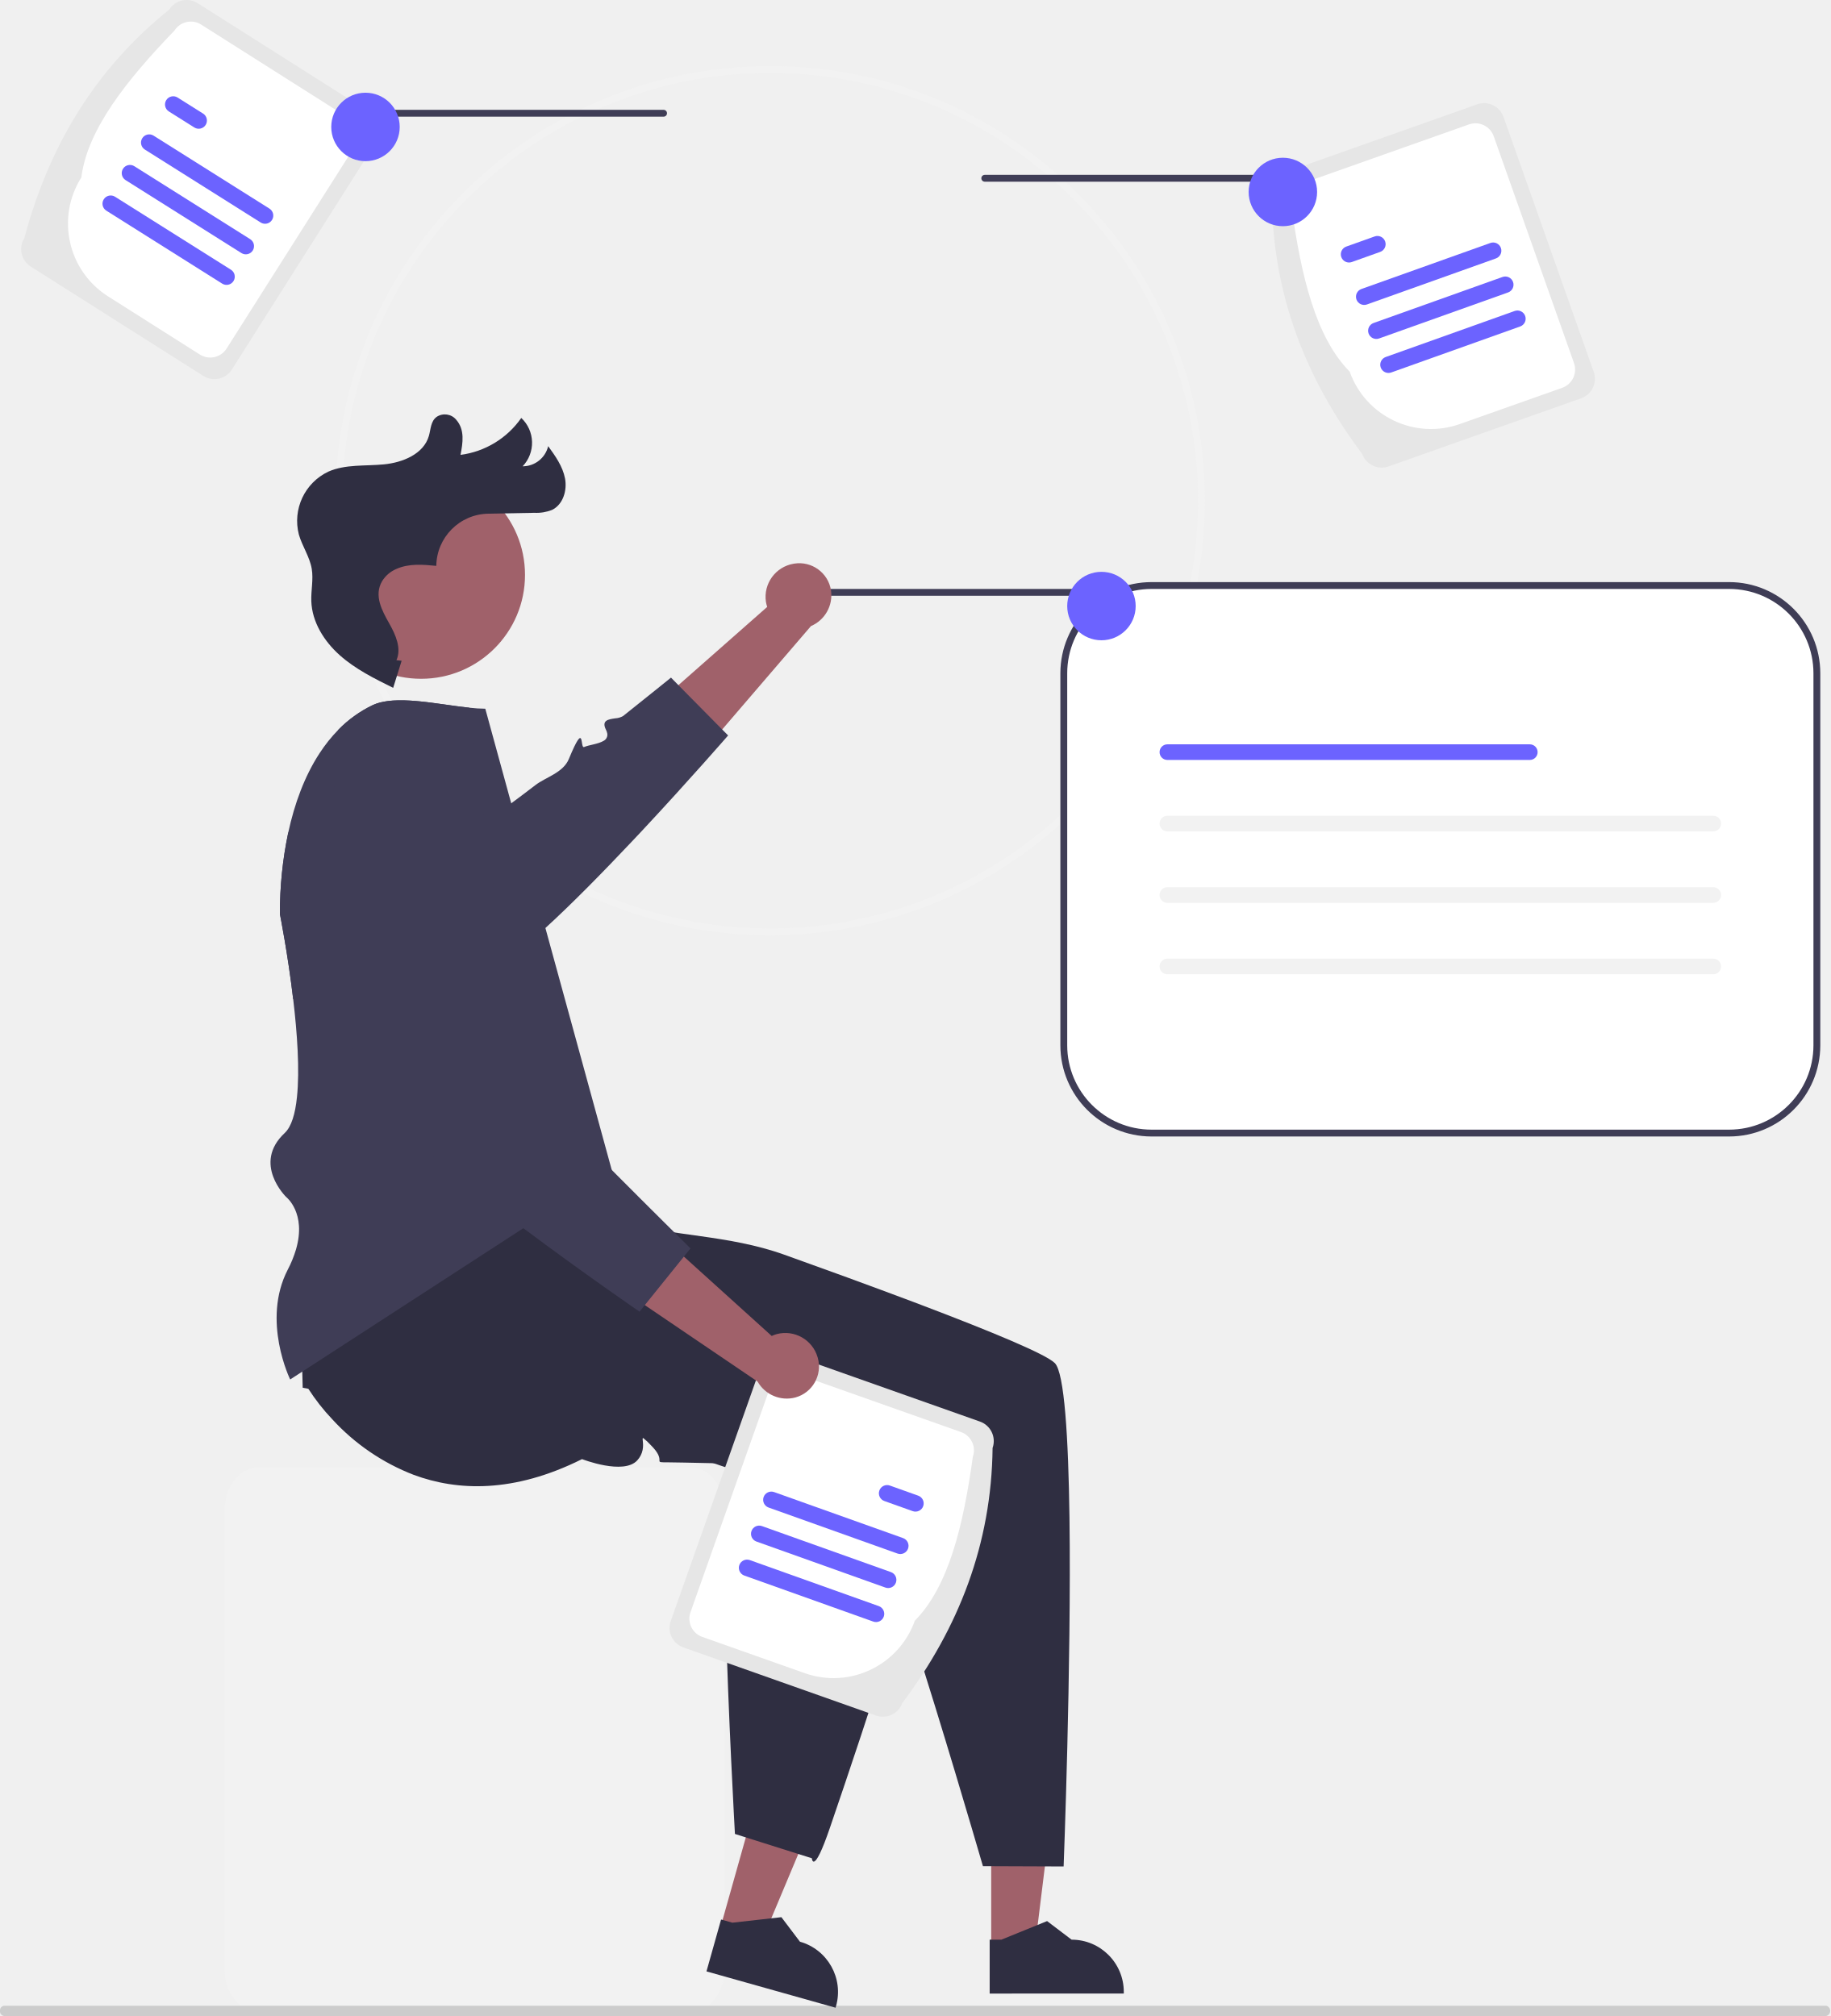
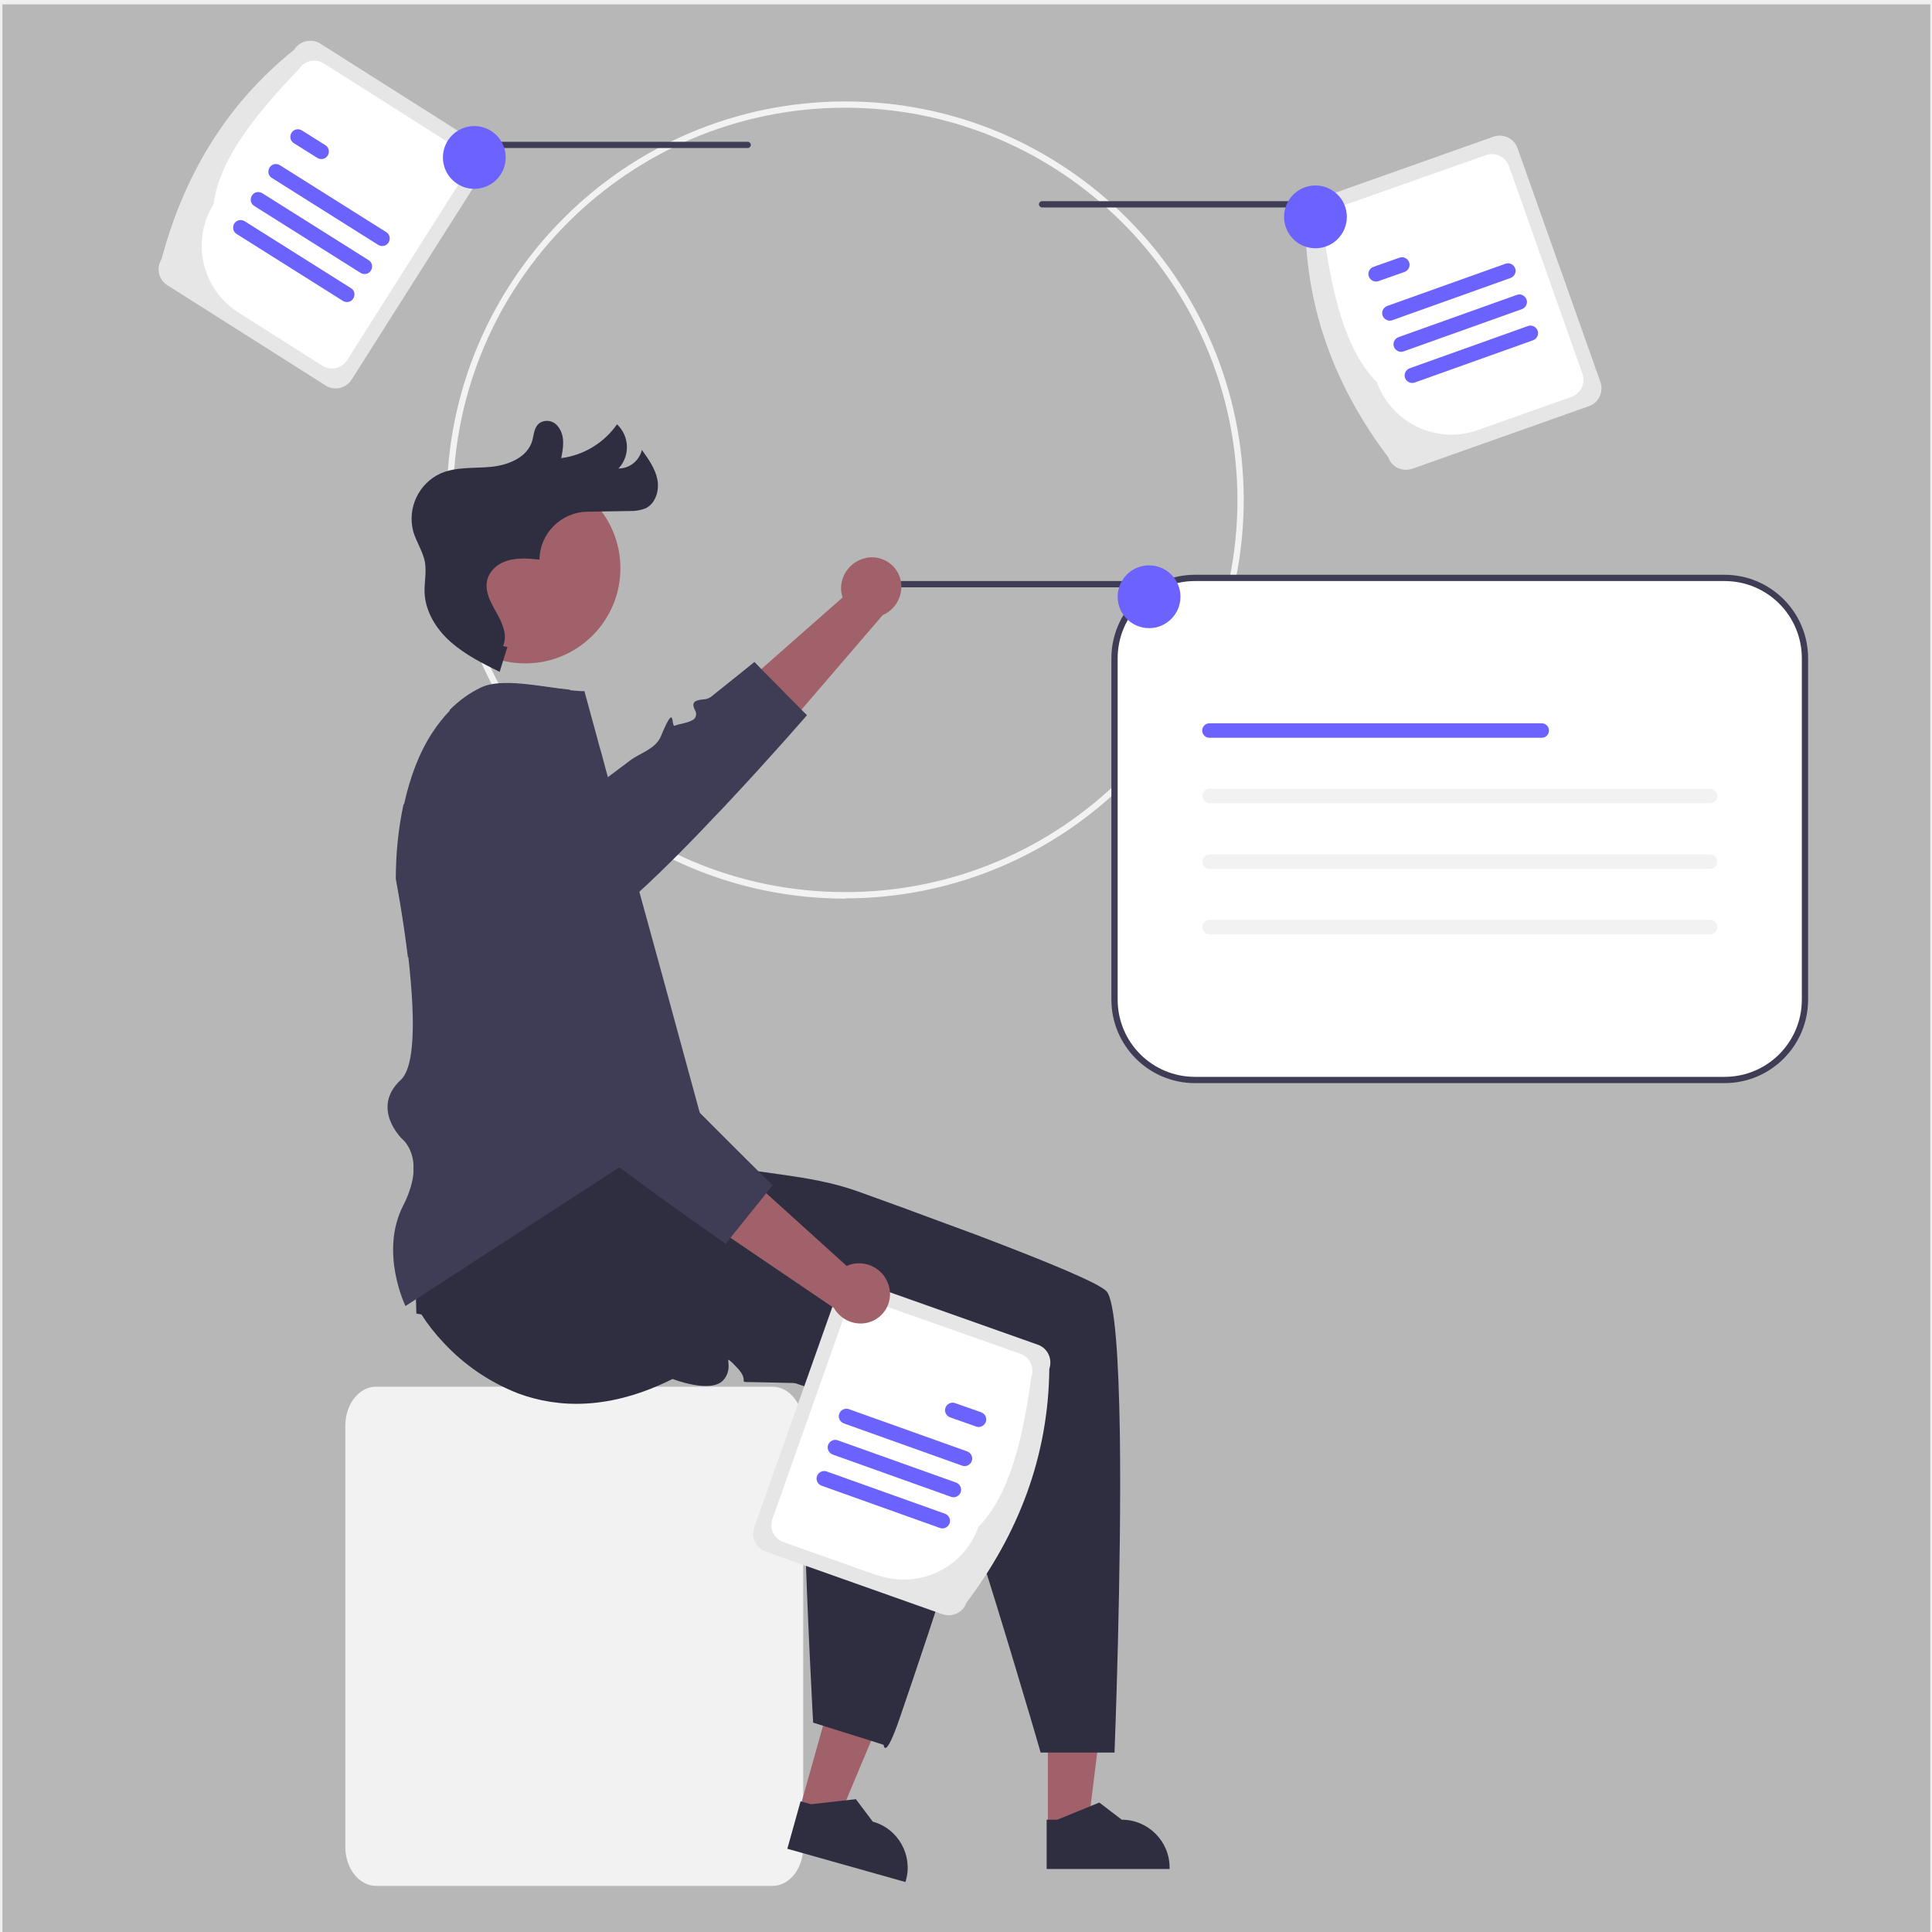
- <svg xmlns="http://www.w3.org/2000/svg" data-name="Layer 1" width="534.67" height="589.095" viewBox="0 0 534.67 589.095">
-   <path d="M557.659,428.758a127,127,0,1,1,127-127A127.144,127.144,0,0,1,557.659,428.758Zm0-252a125,125,0,1,0,125,125A125.141,125.141,0,0,0,557.659,176.758Z" transform="translate(-332.665 -155.4527)" fill="#f2f2f2" />
-   <path d="M567.351,329.547h81.433a1,1,0,0,0,0-2h-81.433a1,1,0,0,0,0,2Z" transform="translate(-332.665 -155.4527)" fill="#3f3d56" />
-   <path d="M669.073,326.547a25.667,25.667,0,0,0-25.638,25.638V460.91a25.667,25.667,0,0,0,25.638,25.638H837.798a25.667,25.667,0,0,0,25.638-25.638V352.185a25.667,25.667,0,0,0-25.638-25.638Z" transform="translate(-332.665 -155.4527)" fill="#fff" />
-   <path d="M837.798,487.547H669.073a26.668,26.668,0,0,1-26.638-26.638V352.185a26.668,26.668,0,0,1,26.638-26.638H837.798a26.668,26.668,0,0,1,26.638,26.638V460.91A26.668,26.668,0,0,1,837.798,487.547Zm-168.725-160a24.665,24.665,0,0,0-24.638,24.638V460.91a24.665,24.665,0,0,0,24.638,24.638H837.798a24.665,24.665,0,0,0,24.638-24.638V352.185a24.665,24.665,0,0,0-24.638-24.638Z" transform="translate(-332.665 -155.4527)" fill="#3f3d56" />
-   <path d="M564.458,320.186a9.828,9.828,0,0,0-8.044,11.101,9.428,9.428,0,0,0,.375,1.513l-50.306,44.336,18.634,13.052,44.459-51.79a9.801,9.801,0,0,0,5.852-10.437,9.38,9.38,0,0,0-10.717-7.817Q564.585,320.163,564.458,320.186Z" transform="translate(-332.665 -155.4527)" fill="#a0616a" />
-   <path d="M545.375,370.357s-11.35,13.07-25.17,27.87c-.96,1.02-1.92,2.05-2.91,3.09-8.4,8.9-17.45,18.14-25.3,25.31-8.37,7.67-15.38,13.01-18.78,13.14a2.466,2.466,0,0,1-.84-.09c-10.17-3.06-1.79.58-6.14,6.79-4.37,6.22-3.83-1.94-13.62-6.79-9.77-4.85-4.57-.03-8.47,7.63-1.21,2.4-11.83,1.91-25.83.11-1.58-13.35-3.88-24.87-3.88-24.87a113.619,113.619,0,0,1,2.44-23.83c24.39-.44,44.56-.69,45.59-.37,2.66.81,8.38-1.24,14.7-4.81.9-.51,2.6-1.69,4.85-3.35,1.99-1.46,4.39-3.28,7.06-5.32,3-2.32,8.11-3.59,9.77-7.63,4.82-11.66,3.17-2.96,4.46-3.5,1.47-.62,4.07-.86,5.59-1.75a2.01,2.01,0,0,0,1.17-2.21,4.067,4.067,0,0,0-.38-1.09c-1.38-2.77.72-3.04,2.7-3.33a5.14,5.14,0,0,0,2.33-.69c7.95-6.34,13.97-11.21,13.97-11.21l2.16,2.2.01.01,12.78,12.94Z" transform="translate(-332.665 -155.4527)" fill="#3f3d56" />
-   <path d="M534.473,743.32H408.095c-5.41,0-9.811-5.556-9.811-12.384V596.647c0-6.828,4.401-12.384,9.811-12.384H534.473c5.41,0,9.811,5.556,9.811,12.384V730.935C544.284,737.764,539.882,743.32,534.473,743.32Z" transform="translate(-332.665 -155.4527)" fill="#f2f2f2" />
-   <path d="M332.665,743.045a1.37,1.37,0,0,0,1.19,1.502h532.29a1.543,1.543,0,0,0,0-3.004H333.855A1.37,1.37,0,0,0,332.665,743.045Z" transform="translate(-332.665 -155.4527)" fill="#ccc" />
-   <polygon points="289.565 569.244 302.306 569.243 308.368 520.095 289.562 520.096 289.565 569.244" fill="#a0616a" />
-   <path d="M621.781,737.989l39.183-.001v-.496a15.252,15.252,0,0,0-15.251-15.251h-.001l-7.157-5.43L625.201,722.242l-3.42 0Z" transform="translate(-332.665 -155.4527)" fill="#2f2e41" />
-   <polygon points="210.422 563.385 222.687 566.837 241.843 521.171 223.74 516.075 210.422 563.385" fill="#a0616a" />
-   <path d="M539.052,731.511l37.717,10.618.134-.477a15.252,15.252,0,0,0-10.547-18.814l-.001-0-5.418-7.167L546.612,717.28l-3.292-.927Z" transform="translate(-332.665 -155.4527)" fill="#2f2e41" />
-   <path d="M510.435,509.547s-4.08-.406,6.38,3.214c11.32,3.93,28.5,3.42,44.95,9.32,5.08,1.82,10.23,3.68,15.34,5.54,1.03.37,2.06.75,3.09,1.12,6.65,2.43,13.19,4.86,19.37,7.18.87.33,1.73.66,2.58.98.02.01.04.01.05.02,20.15,7.66,36,14.22,38.62,16.84,2.8,2.8,3.96,21.72,4.28,45.1.58,43.33-1.71,101.99-1.71,101.99l-23.57-.09s-.15-.52-.44-1.49c-.52-1.79-1.49-5.12-2.78-9.47-5.36-18.17-16.15-54.18-22.11-70.67-1.68-4.66-2.98-7.76-3.67-8.46-4-4.1,0-5.91,4-8.51s0-3.4-2.94-6.8c-2.94-3.4,1.1-11.06,1.1-11.06s-2.66-.07-6.9-.18c-6.26-.16-16-.4-25.75-.64-.01.01-.01.01-.01,0-3.67-.09-7.34-.18-10.82-.26-2.7-.07-5.29-.13-7.69-.19-7.19-.16-12.63-.27-13.99-.27-4.44,0-.99,0-3.67-3.51a15.675,15.675,0,0,0-1.33-1.49,17.322,17.322,0,0,0-2.2-2.06c-.56-.26.2,1.35-.22,3.44a6.317,6.317,0,0,1-1.55,3.03c-3.97,4.41-16.15-.35-16.15-.35-20.04,10.02-36.48,9.3-49.14,4.61a63.007,63.007,0,0,1-23.83-16.26,59.505,59.505,0,0,1-6.98-8.9l-1.65-.31s-2.22-74.384.34-79.414c3.99-7.84,63-2,63-2Z" transform="translate(-332.665 -155.4527)" fill="#2f2e41" />
-   <path d="M620.351,208.547h81.433a1,1,0,0,0,0-2h-81.433a1,1,0,0,0,0,2Z" transform="translate(-332.665 -155.4527)" fill="#3f3d56" />
-   <path d="M730.602,288.074c-16.511-21.961-26.054-46.519-26.366-74.518a6.041,6.041,0,0,1,3.676-7.702l56.277-19.912a6.041,6.041,0,0,1,7.702,3.676L798.257,264.136A6.041,6.041,0,0,1,794.581,271.838l-56.277,19.912A6.041,6.041,0,0,1,730.602,288.074Z" transform="translate(-332.665 -155.4527)" fill="#e6e6e6" />
-   <path d="M726.955,264.04c-9.93-10.04-14.181-27.948-16.951-47.907a5.658,5.658,0,0,1,3.443-7.213l48.366-17.113a5.658,5.658,0,0,1,7.213,3.443l23.463,66.311a5.658,5.658,0,0,1-3.443,7.213l-29.962,10.601A25.202,25.202,0,0,1,726.955,264.04Z" transform="translate(-332.665 -155.4527)" fill="#fff" />
-   <path d="M769.673,230.971,731.998,244.42a2.4,2.4,0,1,1-1.614-4.521l37.676-13.448a2.4,2.4,0,1,1,1.614,4.521Z" transform="translate(-332.665 -155.4527)" fill="#6c63ff" />
-   <path d="M735.861,229.064l-8.289,2.959a2.4,2.4,0,0,1-1.614-4.521l8.289-2.959a2.4,2.4,0,1,1,1.614,4.521Z" transform="translate(-332.665 -155.4527)" fill="#6c63ff" />
-   <path d="M776.768,250.847,739.092,264.295a2.4,2.4,0,0,1-1.614-4.521L775.154,246.326a2.4,2.4,0,1,1,1.614,4.521Z" transform="translate(-332.665 -155.4527)" fill="#6c63ff" />
-   <path d="M773.22,240.909,735.545,254.357a2.4,2.4,0,0,1-1.614-4.521l37.676-13.448a2.4,2.4,0,0,1,1.614,4.521Z" transform="translate(-332.665 -155.4527)" fill="#6c63ff" />
-   <circle cx="374.77" cy="56.095" r="10" fill="#6c63ff" />
-   <path d="M526.52,189.547H445.087a1,1,0,0,1,0-2H526.52a1,1,0,0,1,0,2Z" transform="translate(-332.665 -155.4527)" fill="#3f3d56" />
-   <path d="M339.78,225.019c7.072-26.55,20.491-49.224,42.316-66.764a6.041,6.041,0,0,1,8.327-1.866l50.422,31.958a6.041,6.041,0,0,1,1.866,8.327l-42.316,66.764a6.041,6.041,0,0,1-8.327,1.866l-50.421-31.958A6.041,6.041,0,0,1,339.78,225.019Z" transform="translate(-332.665 -155.4527)" fill="#e6e6e6" />
-   <path d="M356.429,207.305c1.762-14.011,13.22-28.415,27.205-42.922a5.658,5.658,0,0,1,7.799-1.748l43.333,27.465a5.658,5.658,0,0,1,1.748,7.799l-37.656,59.411a5.658,5.658,0,0,1-7.799,1.748l-26.844-17.014A25.202,25.202,0,0,1,356.429,207.305Z" transform="translate(-332.665 -155.4527)" fill="#fff" />
-   <path d="M408.822,220.473,374.974,199.151a2.4,2.4,0,0,1,2.559-4.062l33.848,21.322a2.4,2.4,0,1,1-2.559,4.062Z" transform="translate(-332.665 -155.4527)" fill="#6c63ff" />
-   <path d="M389.436,192.705l-7.447-4.691a2.4,2.4,0,1,1,2.559-4.062l7.447,4.691a2.4,2.4,0,1,1-2.559,4.062Z" transform="translate(-332.665 -155.4527)" fill="#6c63ff" />
-   <path d="M397.573,238.33l-33.848-21.322a2.4,2.4,0,1,1,2.559-4.062l33.848,21.322a2.4,2.4,0,0,1-2.559,4.062Z" transform="translate(-332.665 -155.4527)" fill="#6c63ff" />
-   <path d="M403.197,229.402l-33.848-21.322a2.4,2.4,0,1,1,2.559-4.062L405.756,225.34a2.4,2.4,0,0,1-2.559,4.062Z" transform="translate(-332.665 -155.4527)" fill="#6c63ff" />
-   <circle cx="106.77" cy="37.095" r="10" fill="#6c63ff" />
-   <circle cx="321.77" cy="177.095" r="10" fill="#6c63ff" />
-   <path d="M607.624,582.43c-4.17,22.72-21.84,75.97-32.52,107.14-4.87,14.24-5.27,8.88-5.27,8.88l-5.55-1.75-9.36-2.96-3.42-1.08-4.14-1.31s-2.03-36.22-2.68-63.39c-.22-8.76-.6-15.02-1.23-16.26-2.6-5.1,1.75-5.64,6.34-6.93,4.6-1.29,1.01-3.23-.78-7.37-1.21-2.76,1.17-6.43,2.86-8.53a20.7,20.7,0,0,1,1.49-1.69s-11.7-3.98-24.93-8.47c-.01.01-.01,0-.01,0-1.33-.45-2.67-.9-4.01-1.36,4.66-1.68,7.76-2.98,8.46-3.67,4.1-4,5.91,0,8.51,4s3.4,0,6.8-2.94c3.4-2.94,11.06,1.1,11.06,1.1s.07-2.66.18-6.9c.16-6.26.4-16,.64-25.75-.01-.01-.01-.01,0-.01.09-3.67.18-7.34.26-10.82,7.05,5.4,13.89,10.7,20.09,15.6.01.01.03.02.03.04,14.91,11.78,26.1,21.24,27.67,24.24C608.824,573.6,608.584,577.21,607.624,582.43Z" transform="translate(-332.665 -155.4527)" fill="#2f2e41" />
-   <path d="M511.435,497.547l-3.68,2.39-9.42,6.12-12.78,8.29-68.12,44.2s-8.42-17.16-.71-32.08a33.023,33.023,0,0,0,2.41-5.91c3.12-10.7-2.88-15.34-2.88-15.34s-10-9.73-.41-18.7c1.97-1.84,3.07-5.61,3.57-10.45.84-7.96.07-18.8-1.1-28.65-1.58-13.35-3.88-24.87-3.88-24.87a113.619,113.619,0,0,1,2.44-23.83c1.83-8.44,4.77-16.46,9.12-23.12a43.979,43.979,0,0,1,5.49-6.88,35.552,35.552,0,0,1,9.95-7.17c5.56-2.68,15.09-1.07,23.49.1,1.69.23,3.33.45,4.88.61a43.678,43.678,0,0,0,4.63.29l3.48,12.7,1.32,4.81.66,2.41,1.5,5.48.62,2.24,9.98,36.44,8.15,29.72,4.5,16.42,6.73,24.55Z" transform="translate(-332.665 -155.4527)" fill="#3f3d56" />
-   <circle cx="123.018" cy="167.995" r="30.355" fill="#a0616a" />
-   <path d="M449.997,348.539l-2.473,7.906c-5.483-2.707-11.039-5.462-15.604-9.53s-8.096-9.68-8.312-15.791c-.112-3.156.653-6.339.128-9.453-.593-3.519-2.764-6.569-3.758-9.996a15.945,15.945,0,0,1,8.602-18.405c5.032-2.211,10.786-1.591,16.256-2.125s11.572-3.009,13.112-8.285c.576-1.973.51-4.299,2.272-5.59a4.312,4.312,0,0,1,5.71.825c2.576,2.925,1.942,6.776,1.267,10.278a25.679,25.679,0,0,0,17.752-10.793,9.948,9.948,0,0,1,.394,14.133,7.672,7.672,0,0,0,7.465-5.887c2.095,2.893,4.245,5.911,4.918,9.419s-.577,7.657-3.794,9.21a12.327,12.327,0,0,1-5.168.846l-13.487.256a15.448,15.448,0,0,0-15.153,15.245v0c-3.924-.377-7.965-.746-11.676.907a8.961,8.961,0,0,0-4.165,3.579c-2.452,4.212-.019,8.59,2.137,12.422,1.843,3.275,3.591,7.219,2.061,10.652" transform="translate(-332.665 -155.4527)" fill="#2f2e41" />
-   <path d="M588.567,656.75,532.289,636.838a6.041,6.041,0,0,1-3.676-7.702l26.366-74.518a6.041,6.041,0,0,1,7.702-3.676L618.959,570.855a6.041,6.041,0,0,1,3.676,7.702c-.313,27.998-9.856,52.557-26.366,74.518A6.041,6.041,0,0,1,588.567,656.75Z" transform="translate(-332.665 -155.4527)" fill="#e6e6e6" />
-   <path d="M567.787,644.374,537.825,633.773a5.658,5.658,0,0,1-3.443-7.213l23.463-66.311a5.658,5.658,0,0,1,7.213-3.443L613.424,573.92a5.658,5.658,0,0,1,3.443,7.213c-2.77,19.959-7.021,37.866-16.951,47.907A25.202,25.202,0,0,1,567.787,644.374Z" transform="translate(-332.665 -155.4527)" fill="#fff" />
-   <path d="M555.744,592.904a2.403,2.403,0,0,1,3.067-1.454l37.676,13.448a2.4,2.4,0,1,1-1.614,4.521l-37.676-13.448A2.403,2.403,0,0,1,555.744,592.904Z" transform="translate(-332.665 -155.4527)" fill="#6c63ff" />
-   <path d="M589.556,590.997a2.403,2.403,0,0,1,3.067-1.454l8.289,2.959a2.4,2.4,0,1,1-1.614,4.521l-8.289-2.959A2.403,2.403,0,0,1,589.556,590.997Z" transform="translate(-332.665 -155.4527)" fill="#6c63ff" />
-   <path d="M548.649,612.78a2.403,2.403,0,0,1,3.067-1.454L589.392,624.774a2.4,2.4,0,1,1-1.614,4.521l-37.676-13.448A2.403,2.403,0,0,1,548.649,612.78Z" transform="translate(-332.665 -155.4527)" fill="#6c63ff" />
-   <path d="M552.196,602.842a2.403,2.403,0,0,1,3.067-1.454l37.676,13.448a2.4,2.4,0,1,1-1.614,4.521L553.65,605.909A2.403,2.403,0,0,1,552.196,602.842Z" transform="translate(-332.665 -155.4527)" fill="#6c63ff" />
-   <path d="M571.507,552.027a9.828,9.828,0,0,0-11.939-6.736,9.429,9.429,0,0,0-1.461.544l-49.743-44.967-10.86,19.991,56.488,38.314a9.801,9.801,0,0,0,11.032,4.634,9.38,9.38,0,0,0,6.555-11.532Q571.545,552.15,571.507,552.027Z" transform="translate(-332.665 -155.4527)" fill="#a0616a" />
-   <path d="M534.395,520.247l-1.94,2.4-11.42,14.17-1.54,1.92s-16.31-11.2-33.94-24.39c-21.16-15.85-44.22-34.58-43.19-40.29,1.89-10.45-.78-1.72-7.45-5.34-6.66-3.63,1.5-4.02,5.21-14.29,3.72-10.26-.48-4.55-8.53-7.55-5.37-2-2.56-47.88-.11-78.16a35.552,35.552,0,0,1,9.95-7.17c6.67-3.22,19.08-.25,28.37.71,5.26,38.77,12.85,95.48,12.51,97.27-.52,2.73,2.18,8.18,6.44,14.06,2,2.78,12.31,13.35,22.62,23.73C522.875,508.897,534.395,520.247,534.395,520.247Z" transform="translate(-332.665 -155.4527)" fill="#3f3d56" />
-   <path d="M779.575,377.519H673.699a2.283,2.283,0,1,1,0-4.566H779.575a2.283,2.283,0,0,1,0,4.566Z" transform="translate(-332.665 -155.4527)" fill="#6c63ff" />
-   <path d="M833.172,398.393H673.699a2.283,2.283,0,1,1,0-4.566H833.172a2.283,2.283,0,0,1,0,4.566Z" transform="translate(-332.665 -155.4527)" fill="#f2f2f2" />
-   <path d="M833.175,414.698h-159.48a2.285,2.285,0,0,0,0,4.57h159.48a2.285,2.285,0,0,0,0-4.57Z" transform="translate(-332.665 -155.4527)" fill="#f2f2f2" />
-   <path d="M833.172,440.142H673.699a2.283,2.283,0,1,1,0-4.566H833.172a2.283,2.283,0,0,1,0,4.566Z" transform="translate(-332.665 -155.4527)" fill="#f2f2f2" />
+ <svg xmlns="http://www.w3.org/2000/svg" version="1.1" viewBox="0 0 800 800">
+   <defs>
+     <style>
+       .cls-1 {
+         fill: #2f2e41;
+       }
+ 
+       .cls-2 {
+         fill: #fff;
+       }
+ 
+       .cls-3 {
+         fill: #3f3d56;
+       }
+ 
+       .cls-4 {
+         fill: #f2f2f2;
+       }
+ 
+       .cls-5 {
+         fill: #a0616a;
+       }
+ 
+       .cls-6 {
+         fill: #6c63ff;
+       }
+ 
+       .cls-7 {
+         fill: #b7b7b7;
+       }
+ 
+       .cls-8 {
+         fill: #e6e6e6;
+       }
+     </style>
+   </defs>
+   <g>
+     <g id="Capa_1">
+       <rect class="cls-7" x="1" y="1.8" width="798.3" height="798.3" />
+       <path class="cls-4" d="M350,372.1c-91.1,0-165-73.9-165-165S258.9,42,350,42s165,73.9,165,165c-.1,91.1-73.9,164.9-165,165ZM350,44.6c-89.7,0-162.4,72.7-162.4,162.4s72.7,162.4,162.4,162.4,162.4-72.7,162.4-162.4h0c-.1-89.7-72.8-162.3-162.4-162.4h0Z" />
+       <path class="cls-3" d="M362.6,243.2h105.8c.7,0,1.3-.6,1.3-1.3s-.6-1.3-1.3-1.3h-105.8c-.7,0-1.3.6-1.3,1.3s.6,1.3,1.3,1.3Z" />
+       <path class="cls-2" d="M494.8,239.3c-18.4,0-33.3,14.9-33.3,33.3v141.3c0,18.4,14.9,33.3,33.3,33.3h219.3c18.4,0,33.3-14.9,33.3-33.3v-141.3c0-18.4-14.9-33.3-33.3-33.3h-219.3Z" />
+       <path class="cls-3" d="M714.1,448.5h-219.3c-19.1,0-34.6-15.5-34.6-34.6v-141.3c0-19.1,15.5-34.6,34.6-34.6h219.3c19.1,0,34.6,15.5,34.6,34.6v141.3c0,19.1-15.5,34.6-34.6,34.6ZM494.8,240.6c-17.7,0-32,14.3-32,32v141.3c0,17.7,14.3,32,32,32h219.3c17.7,0,32-14.3,32-32v-141.3c0-17.7-14.3-32-32-32h-219.3Z" />
+       <path class="cls-5" d="M358.9,231c-6.8,1.2-11.5,7.6-10.5,14.4.1.7.3,1.3.5,2l-65.4,57.6,24.2,17,57.8-67.3c5.3-2.3,8.4-7.8,7.6-13.6-1-6.7-7.3-11.2-13.9-10.2h0c-.1,0-.2,0-.3,0Z" />
+       <path class="cls-3" d="M334.1,296.2s-14.7,17-32.7,36.2c-1.2,1.3-2.5,2.7-3.8,4-10.9,11.6-22.7,23.6-32.9,32.9-10.9,10-20,16.9-24.4,17.1-.4,0-.7,0-1.1-.1-13.2-4-2.3.8-8,8.8-5.7,8.1-5-2.5-17.7-8.8-12.7-6.3-5.9,0-11,9.9-1.6,3.1-15.4,2.5-33.6.1-2.1-17.3-5-32.3-5-32.3,0-10.4,1-20.8,3.2-31,31.7-.6,57.9-.9,59.2-.5,3.5,1.1,10.9-1.6,19.1-6.3,1.2-.7,3.4-2.2,6.3-4.4,2.6-1.9,5.7-4.3,9.2-6.9,3.9-3,10.5-4.7,12.7-9.9,6.3-15.2,4.1-3.8,5.8-4.5,1.9-.8,5.3-1.1,7.3-2.3,1.1-.5,1.7-1.7,1.5-2.9,0-.5-.3-1-.5-1.4-1.8-3.6.9-4,3.5-4.3,1.1,0,2.1-.4,3-.9,10.3-8.2,18.2-14.6,18.2-14.6l2.8,2.9h0s16.6,16.8,16.6,16.8l2.3,2.3Z" />
+       <path class="cls-4" d="M319.9,780.9h-164.2c-7,0-12.7-7.2-12.7-16.1v-174.5c0-8.9,5.7-16.1,12.7-16.1h164.2c7,0,12.7,7.2,12.7,16.1v174.5c0,8.9-5.7,16.1-12.7,16.1Z" />
+       <polygon class="cls-5" points="433.9 756.7 450.5 756.7 458.4 692.8 433.9 692.8 433.9 756.7" />
+       <path class="cls-1" d="M433.4,773.9h50.9v-.6c0-10.9-8.9-19.8-19.8-19.8h0l-9.3-7.1-17.4,7.1h-4.4s0,20.5,0,20.5Z" />
+       <polygon class="cls-5" points="331.1 749.1 347 753.5 371.9 694.2 348.4 687.6 331.1 749.1" />
+       <path class="cls-1" d="M325.9,765.5l49,13.8.2-.6c3-10.5-3.2-21.5-13.7-24.4h0s-7-9.3-7-9.3l-18.6,2.1-4.3-1.2-5.5,19.7Z" />
+       <path class="cls-1" d="M288.7,477.1s-5.3-.5,8.3,4.2c14.7,5.1,37,4.4,58.4,12.1,6.6,2.4,13.3,4.8,19.9,7.2,1.3.5,2.7,1,4,1.5,8.6,3.2,17.1,6.3,25.2,9.3,1.1.4,2.2.9,3.4,1.3,0,0,0,0,0,0,26.2,10,46.8,18.5,50.2,21.9,3.6,3.6,5.1,28.2,5.6,58.6.8,56.3-2.2,132.5-2.2,132.5h-30.6c0-.1-.2-.8-.6-2.1-.7-2.3-1.9-6.7-3.6-12.3-7-23.6-21-70.4-28.7-91.8-2.2-6.1-3.9-10.1-4.8-11-5.2-5.3,0-7.7,5.2-11.1s0-4.4-3.8-8.8c-3.8-4.4,1.4-14.4,1.4-14.4,0,0-3.5,0-9-.2-8.1-.2-20.8-.5-33.5-.8t0,0c-4.8-.1-9.5-.2-14.1-.3-3.5,0-6.9-.2-10-.2-9.3-.2-16.4-.4-18.2-.4-5.8,0-1.3,0-4.8-4.6-.5-.7-1.1-1.3-1.7-1.9-.9-1-1.8-1.9-2.9-2.7-.7-.3.3,1.8-.3,4.5-.3,1.5-1,2.8-2,3.9-5.2,5.7-21-.5-21-.5-26,13-47.4,12.1-63.9,6-11.8-4.6-22.4-11.8-31-21.1-3.4-3.6-6.4-7.4-9.1-11.6l-2.1-.4s-2.9-96.7.4-103.2c5.2-10.2,81.9-2.6,81.9-2.6l33.8,39Z" />
+       <path class="cls-3" d="M431.5,85.9h105.8c.7,0,1.3-.6,1.3-1.3s-.6-1.3-1.3-1.3h-105.8c-.7,0-1.3.6-1.3,1.3s.6,1.3,1.3,1.3Z" />
+       <path class="cls-8" d="M574.8,189.3c-21.5-28.5-33.9-60.5-34.3-96.8-1.4-4.1.7-8.6,4.8-10l73.1-25.9c4.1-1.4,8.6.7,10,4.8l34.3,96.8c1.4,4.1-.7,8.6-4.8,10l-73.1,25.9c-4.1,1.4-8.6-.7-10-4.8Z" />
+       <path class="cls-2" d="M570,158.1c-12.9-13-18.4-36.3-22-62.3-1.3-3.8.7-8,4.5-9.4l62.9-22.2c3.8-1.3,8,.7,9.4,4.5l30.5,86.2c1.3,3.8-.7,8-4.5,9.4l-38.9,13.8c-17,6-35.7-2.9-41.8-19.9Z" />
+       <path class="cls-6" d="M625.5,115.1l-49,17.5c-1.6.6-3.4-.3-4-1.9s.3-3.4,1.9-4h0s49-17.5,49-17.5c1.6-.6,3.4.3,4,1.9.6,1.6-.3,3.4-1.9,4h0Z" />
+       <path class="cls-6" d="M581.6,112.6l-10.8,3.8c-1.6.6-3.4-.3-4-1.9-.6-1.6.3-3.4,1.9-4l10.8-3.8c1.6-.6,3.4.3,4,1.9.6,1.6-.3,3.4-1.9,4h0Z" />
+       <path class="cls-6" d="M634.8,140.9l-49,17.5c-1.6.6-3.4-.3-4-1.9-.6-1.6.3-3.4,1.9-4l49-17.5c1.6-.6,3.4.3,4,1.9s-.3,3.4-1.9,4h0s0,0,0,0Z" />
+       <path class="cls-6" d="M630.2,128l-49,17.5c-1.6.6-3.4-.3-4-1.9-.6-1.6.3-3.4,1.9-4l49-17.5c1.6-.6,3.4.3,4,1.9.6,1.6-.3,3.4-1.9,4Z" />
+       <circle class="cls-6" cx="544.7" cy="89.8" r="13" />
+       <path class="cls-3" d="M309.6,61.3h-105.8c-.7,0-1.3-.6-1.3-1.3s.6-1.3,1.3-1.3h105.8c.7,0,1.3.6,1.3,1.3s-.6,1.3-1.3,1.3Z" />
+       <path class="cls-8" d="M66.9,107.3c9.2-34.5,26.6-64,55-86.8,2.3-3.7,7.2-4.7,10.8-2.4l65.5,41.5c3.7,2.3,4.7,7.2,2.4,10.8l-55,86.8c-2.3,3.7-7.2,4.7-10.8,2.4l-65.5-41.5c-3.7-2.3-4.7-7.2-2.4-10.8Z" />
+       <path class="cls-2" d="M88.5,84.3c2.3-18.2,17.2-36.9,35.4-55.8,2.2-3.4,6.7-4.4,10.1-2.3l56.3,35.7c3.4,2.2,4.4,6.7,2.3,10.1l-48.9,77.2c-2.2,3.4-6.7,4.4-10.1,2.3l-34.9-22.1c-15.2-9.7-19.8-29.9-10.1-45.1Z" />
+       <path class="cls-6" d="M156.6,101.4l-44-27.7c-1.5-.9-1.9-2.8-1-4.3.9-1.5,2.8-1.9,4.3-1l44,27.7c1.5.9,1.9,2.8,1,4.3-.9,1.5-2.8,1.9-4.3,1h0Z" />
+       <path class="cls-6" d="M131.4,65.4l-9.7-6.1c-1.5-.9-1.9-2.8-1-4.3.9-1.5,2.8-1.9,4.3-1l9.7,6.1c1.5.9,1.9,2.8,1,4.3-.9,1.5-2.8,1.9-4.3,1Z" />
+       <path class="cls-6" d="M142,124.6l-44-27.7c-1.5-.9-1.9-2.8-1-4.3.9-1.5,2.8-1.9,4.3-1l44,27.7c1.5.9,1.9,2.8,1,4.3-.9,1.5-2.8,1.9-4.3,1Z" />
+       <path class="cls-6" d="M149.3,113l-44-27.7c-1.5-.9-1.9-2.8-1-4.3.9-1.5,2.8-1.9,4.3-1h0l44,27.7c1.5.9,1.9,2.8,1,4.3-.9,1.5-2.8,1.9-4.3,1h0Z" />
+       <circle class="cls-6" cx="196.4" cy="65.2" r="13" />
+       <circle class="cls-6" cx="475.8" cy="247.1" r="13" />
+       <path class="cls-1" d="M415,571.8c-5.4,29.5-28.4,98.7-42.3,139.2-6.3,18.5-6.8,11.5-6.8,11.5l-7.2-2.3-12.2-3.8-4.4-1.4-5.4-1.7s-2.6-47.1-3.5-82.4c-.3-11.4-.8-19.5-1.6-21.1-3.4-6.6,2.3-7.3,8.2-9,6-1.7,1.3-4.2-1-9.6-1.6-3.6,1.5-8.4,3.7-11.1.6-.8,1.3-1.5,1.9-2.2,0,0-15.2-5.2-32.4-11,0,0,0,0,0,0-1.7-.6-3.5-1.2-5.2-1.8,6.1-2.2,10.1-3.9,11-4.8,5.3-5.2,7.7,0,11.1,5.2s4.4,0,8.8-3.8c4.4-3.8,14.4,1.4,14.4,1.4,0,0,0-3.5.2-9,.2-8.1.5-20.8.8-33.5t0,0c.1-4.8.2-9.5.3-14.1,9.2,7,18,13.9,26.1,20.3,0,0,0,0,0,0,19.4,15.3,33.9,27.6,36,31.5.9,1.8.6,6.5-.6,13.2Z" />
+       <path class="cls-3" d="M290,461.5l-4.8,3.1-12.2,8-16.6,10.8-88.5,57.4s-10.9-22.3-.9-41.7c1.3-2.5,2.3-5,3.1-7.7,4.1-13.9-3.7-19.9-3.7-19.9,0,0-13-12.6-.5-24.3,2.6-2.4,4-7.3,4.6-13.6,1.1-10.3,0-24.4-1.4-37.2-2.1-17.3-5-32.3-5-32.3,0-10.4,1-20.8,3.2-31,2.4-11,6.2-21.4,11.9-30,2.1-3.2,4.5-6.2,7.1-8.9,3.7-3.8,8.1-7,12.9-9.3,7.2-3.5,19.6-1.4,30.5.1,2.2.3,4.3.6,6.3.8,2,.2,4,.4,6,.4l4.5,16.5,1.7,6.3.9,3.1,1.9,7.1.8,2.9,13,47.4,10.6,38.6,5.8,21.3,8.7,31.9v.3Z" />
+       <circle class="cls-5" cx="217.5" cy="235.3" r="39.4" />
+       <path class="cls-1" d="M210.1,267.9l-3.2,10.3c-7.1-3.5-14.3-7.1-20.3-12.4s-10.5-12.6-10.8-20.5c-.1-4.1.8-8.2.2-12.3-.8-4.6-3.6-8.5-4.9-13-2.5-9.6,2.2-19.7,11.2-23.9,6.5-2.9,14-2.1,21.1-2.8s15-3.9,17-10.8c.7-2.6.7-5.6,3-7.3,2.4-1.6,5.6-1.1,7.4,1.1,3.3,3.8,2.5,8.8,1.6,13.4,9.3-1.2,17.7-6.3,23.1-14,5.2,4.9,5.5,13.1.6,18.3,0,0,0,0,0,0,4.6,0,8.6-3.2,9.7-7.7,2.7,3.8,5.5,7.7,6.4,12.2s-.7,10-4.9,12c-2.1.8-4.4,1.2-6.7,1.1l-17.5.3c-10.8.2-19.6,9-19.7,19.8h0c-5.1-.5-10.4-1-15.2,1.2-2.2.9-4.1,2.6-5.4,4.7-3.2,5.5,0,11.2,2.8,16.1,2.4,4.3,4.7,9.4,2.7,13.8" />
+       <path class="cls-8" d="M390.2,668.4l-73.1-25.9c-4.1-1.4-6.2-5.9-4.8-10l34.3-96.8c1.4-4.1,5.9-6.2,10-4.8l73.1,25.9c4.1,1.4,6.2,5.9,4.8,10-.4,36.4-12.8,68.3-34.3,96.8-1.4,4.1-5.9,6.2-10,4.8Z" />
+       <path class="cls-2" d="M363.2,652.3l-38.9-13.8c-3.8-1.4-5.8-5.5-4.5-9.4l30.5-86.2c1.4-3.8,5.5-5.8,9.4-4.5l62.9,22.2c3.8,1.4,5.8,5.5,4.5,9.4-3.6,25.9-9.1,49.2-22,62.3-6,17-24.7,25.9-41.8,19.9Z" />
+       <path class="cls-6" d="M347.5,585.4c.6-1.6,2.4-2.5,4-1.9l49,17.5c1.6.6,2.5,2.4,1.9,4-.6,1.6-2.4,2.5-4,1.9,0,0,0,0,0,0l-49-17.5c-1.6-.6-2.5-2.4-1.9-4Z" />
+       <path class="cls-6" d="M391.5,582.9c.6-1.6,2.4-2.5,4-1.9l10.8,3.8c1.6.6,2.5,2.4,1.9,4-.6,1.6-2.4,2.5-4,1.9,0,0,0,0,0,0l-10.8-3.8c-1.6-.6-2.5-2.4-1.9-4Z" />
+       <path class="cls-6" d="M338.3,611.2c.6-1.6,2.4-2.5,4-1.9l49,17.5c1.6.6,2.5,2.4,1.9,4-.6,1.6-2.4,2.5-4,1.9,0,0,0,0,0,0l-49-17.5c-1.6-.6-2.5-2.4-1.9-4Z" />
+       <path class="cls-6" d="M342.9,598.3c.6-1.6,2.4-2.5,4-1.9l49,17.5c1.6.6,2.5,2.4,1.9,4-.6,1.6-2.4,2.5-4,1.9,0,0,0,0,0,0l-49-17.5c-1.6-.6-2.5-2.4-1.9-4Z" />
+       <path class="cls-5" d="M368,532.3c-1.9-6.6-8.8-10.5-15.5-8.8-.7.2-1.3.4-1.9.7l-64.6-58.4-14.1,26,73.4,49.8c2.9,5,8.7,7.5,14.3,6,6.5-1.8,10.3-8.5,8.5-15,0-.1,0-.2,0-.3Z" />
+       <path class="cls-3" d="M319.8,491l-2.5,3.1-14.8,18.4-2,2.5s-21.2-14.6-44.1-31.7c-27.5-20.6-57.5-44.9-56.1-52.4,2.5-13.6-1-2.2-9.7-6.9-8.7-4.7,1.9-5.2,6.8-18.6,4.8-13.3-.6-5.9-11.1-9.8-7-2.6-3.3-62.2-.1-101.6,3.7-3.8,8.1-7,12.9-9.3,8.7-4.2,24.8-.3,36.9.9,6.8,50.4,16.7,124.1,16.3,126.4-.7,3.5,2.8,10.6,8.4,18.3,2.6,3.6,16,17.3,29.4,30.8,14.9,15,29.9,29.8,29.9,29.8Z" />
+       <path class="cls-6" d="M638.4,305.5h-137.6c-1.6,0-3-1.3-3-3,0-1.6,1.3-3,3-3h137.6c1.6,0,3,1.3,3,3,0,1.6-1.3,3-3,3Z" />
+       <path class="cls-4" d="M708.1,332.6h-207.2c-1.6,0-3-1.3-3-3,0-1.6,1.3-3,3-3h207.2c1.6,0,3,1.3,3,3,0,1.6-1.3,3-3,3Z" />
+       <path class="cls-4" d="M708.1,353.8h-207.2c-1.6,0-3,1.3-3,3s1.3,3,3,3h207.2c1.6,0,3-1.3,3-3s-1.3-3-3-3h0Z" />
+       <path class="cls-4" d="M708.1,386.9h-207.2c-1.6,0-3-1.3-3-3,0-1.6,1.3-3,3-3h207.2c1.6,0,3,1.3,3,3,0,1.6-1.3,3-3,3Z" />
+     </g>
+   </g>
</svg>
